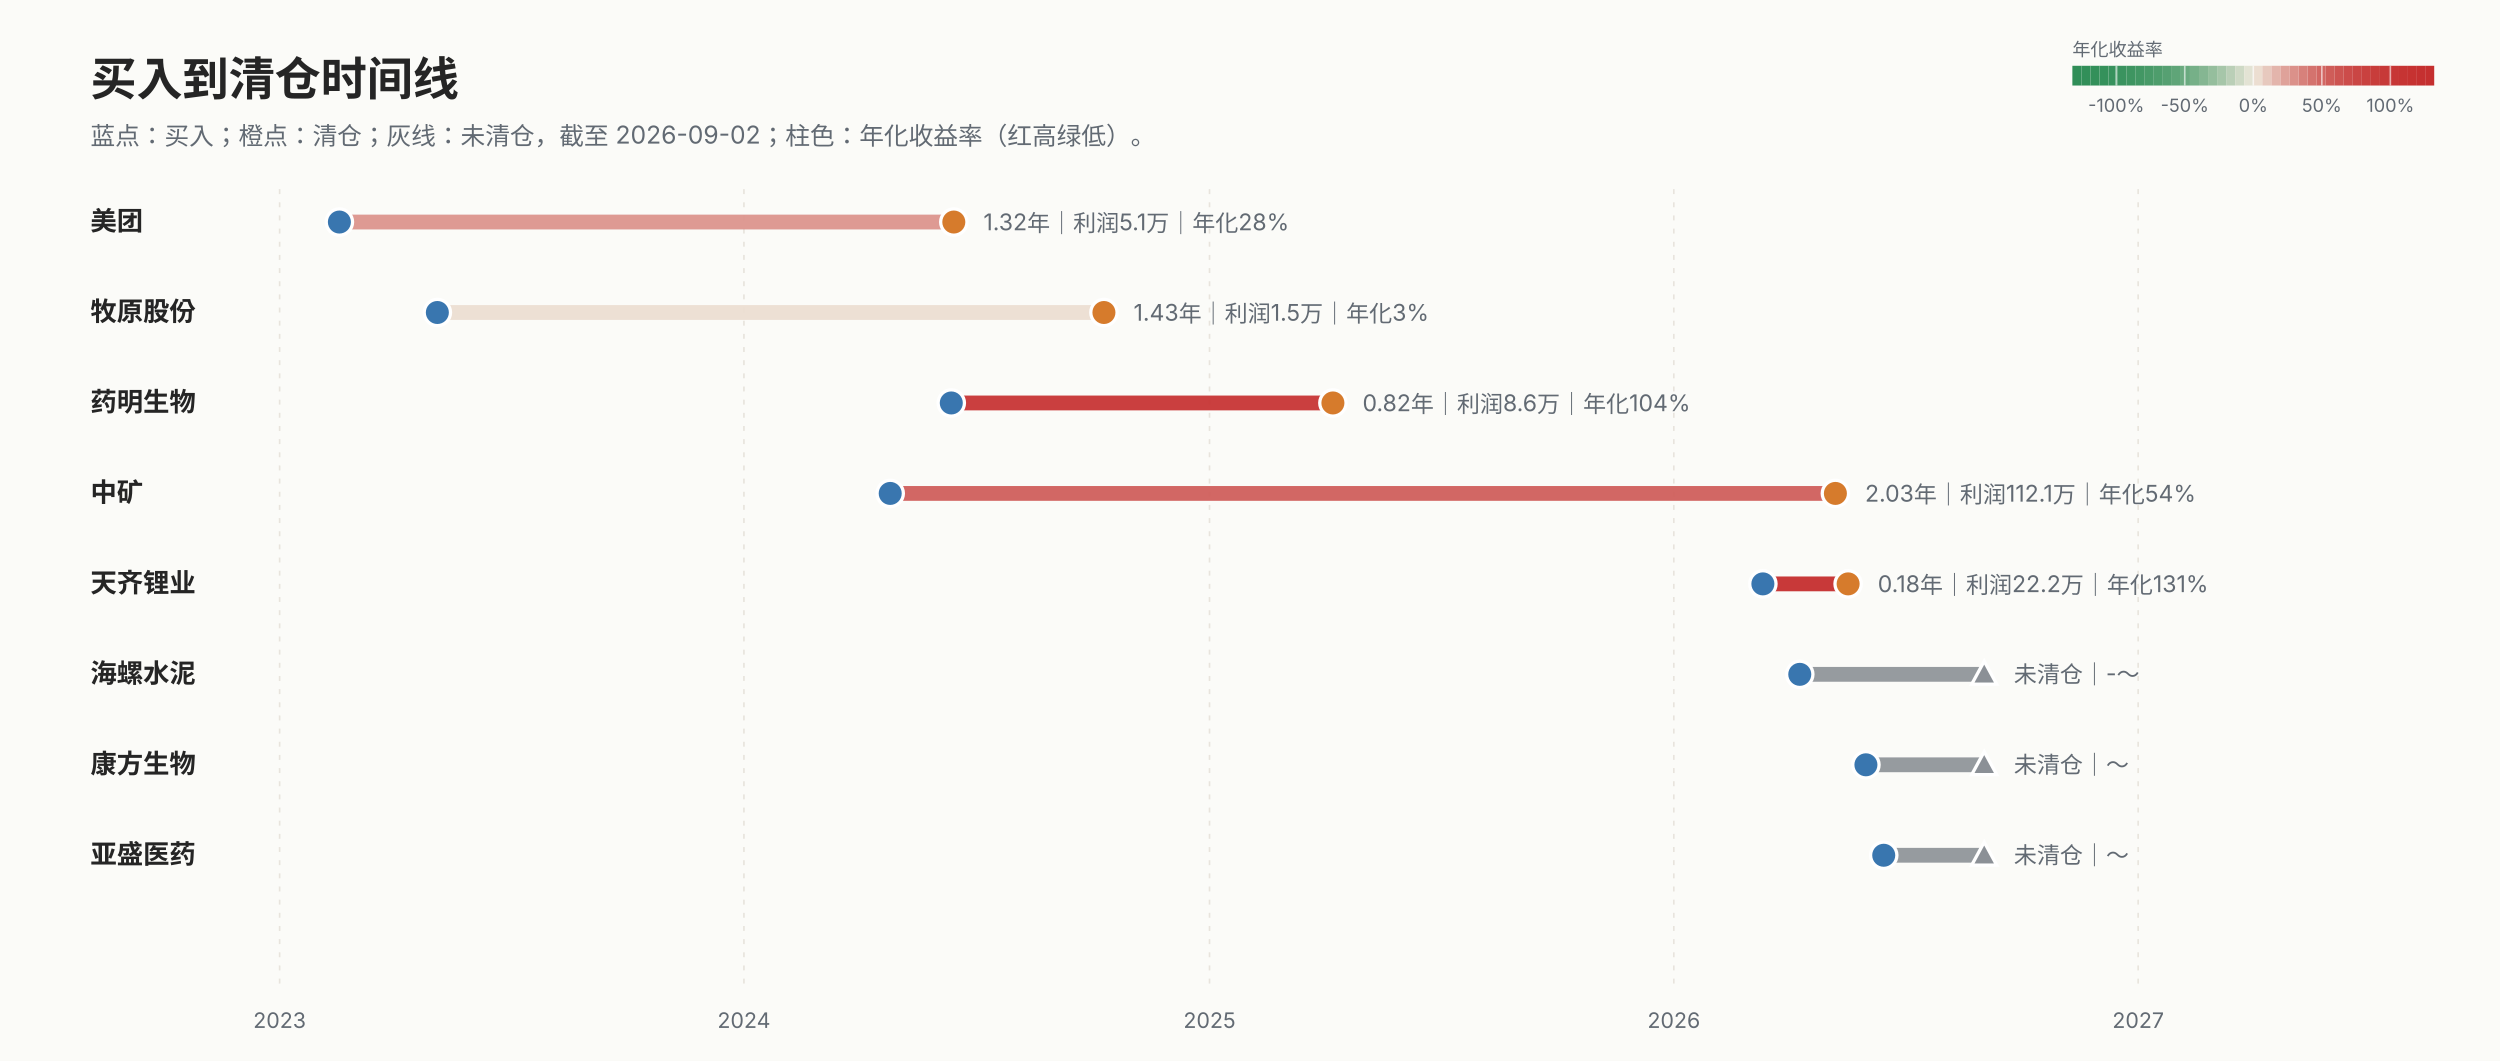
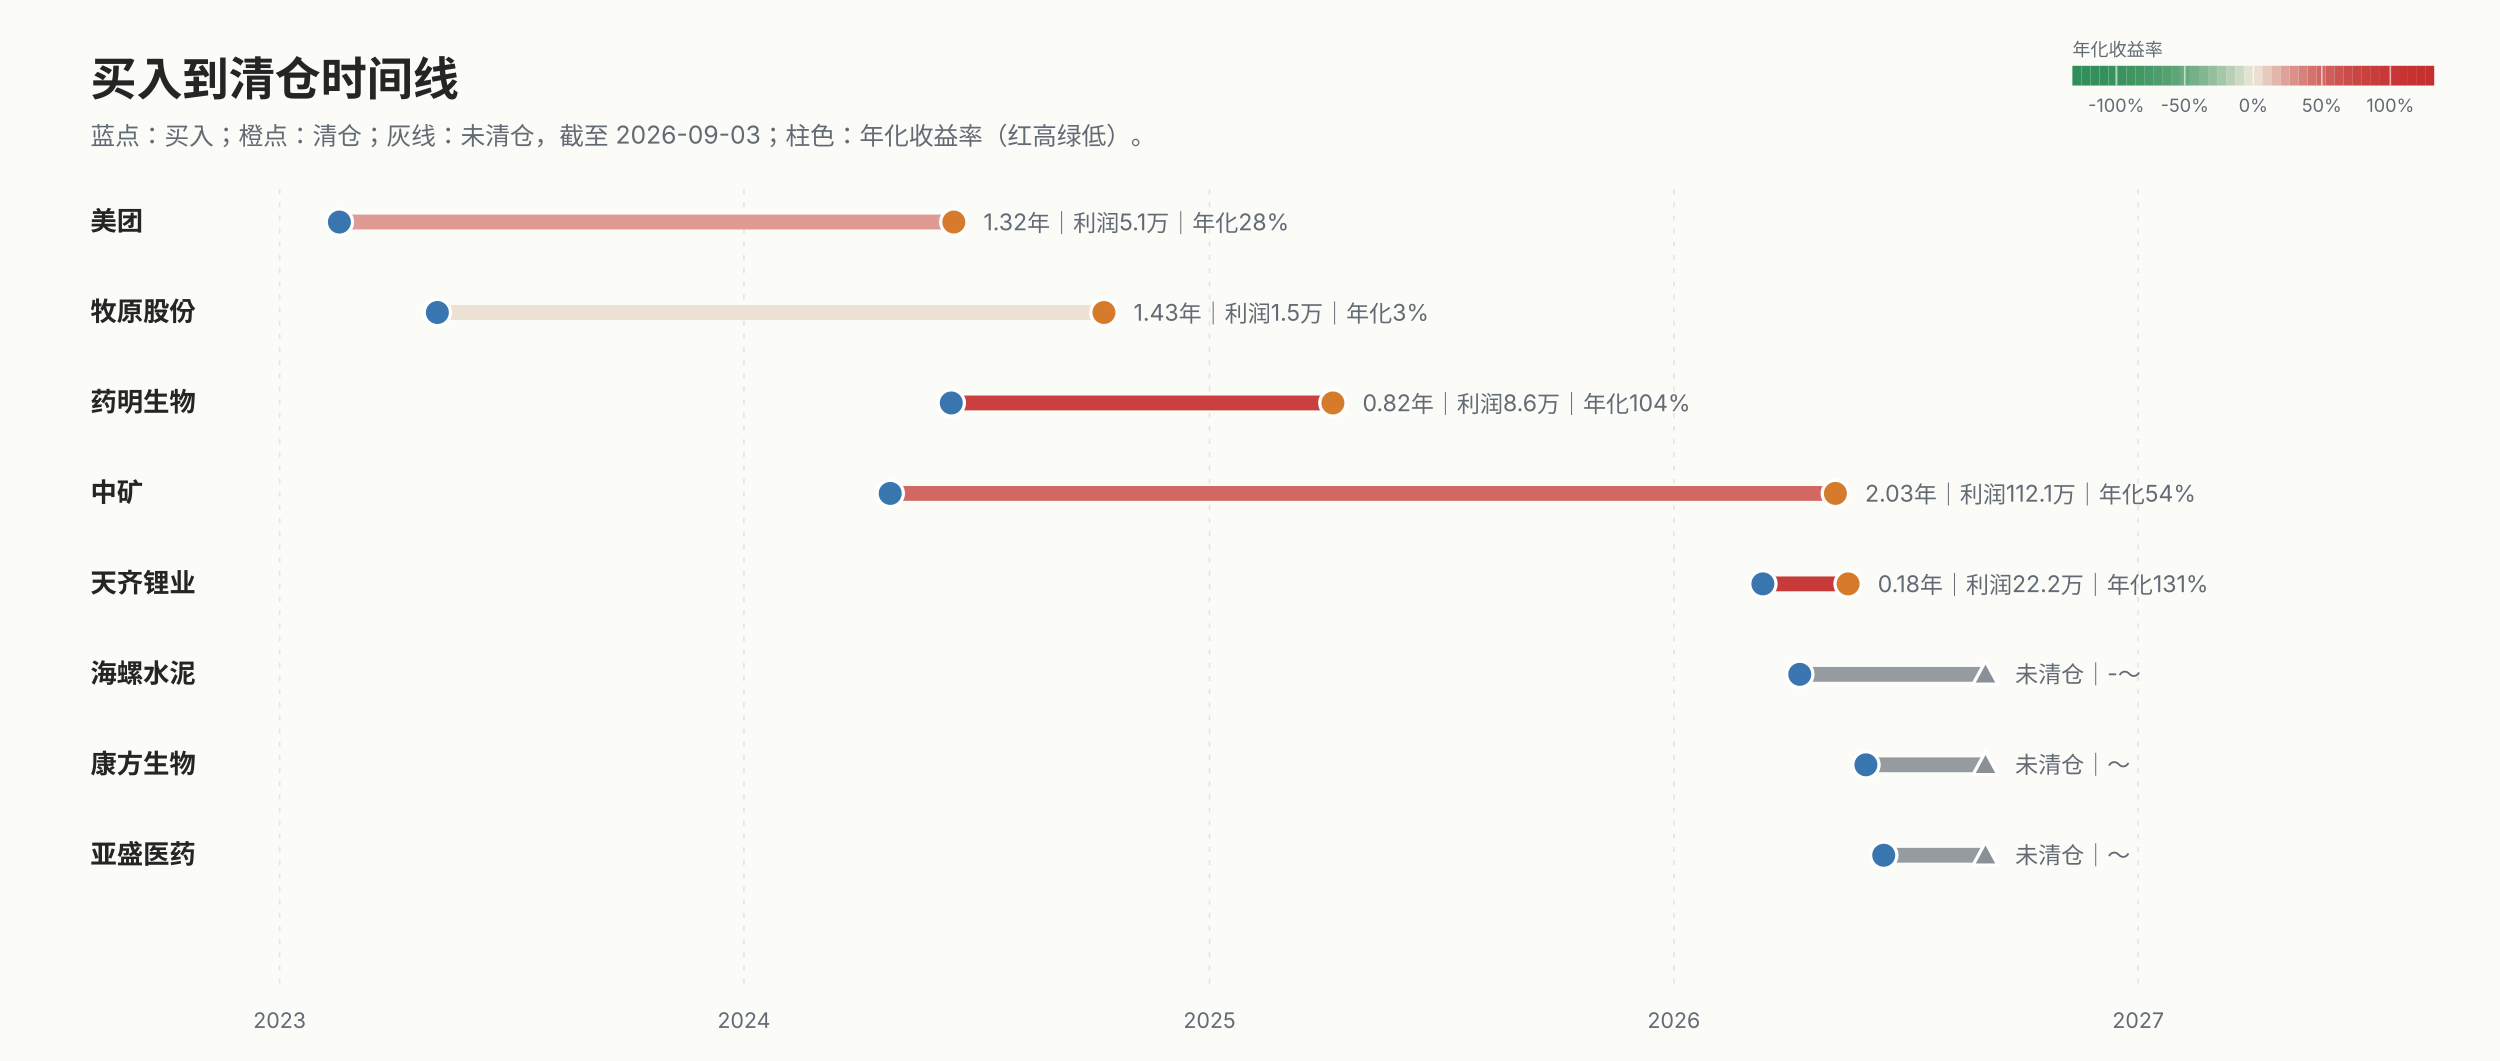
<svg xmlns="http://www.w3.org/2000/svg" width="1520" height="645" viewBox="0 0 1520 645" role="img" aria-label="买入到清仓时间线">
  <rect width="100%" height="100%" fill="#fbfbf8" />
  <style>text{font-family:"Inter","Noto Sans SC","PingFang SC","Microsoft YaHei",Arial,sans-serif;}</style>
  <text x="55" y="58" font-size="28" font-weight="700" fill="#252525">买入到清仓时间线</text>
  <g>
    <rect x="1260.00" y="40" width="5.50" height="12" fill="#308e58" />
    <rect x="1265.50" y="40" width="5.50" height="12" fill="#328f59" />
    <rect x="1271.00" y="40" width="5.50" height="12" fill="#33905a" />
    <rect x="1276.50" y="40" width="5.50" height="12" fill="#35915b" />
    <rect x="1282.00" y="40" width="5.50" height="12" fill="#37925d" />
    <rect x="1287.50" y="40" width="5.50" height="12" fill="#3a935f" />
    <rect x="1293.00" y="40" width="5.50" height="12" fill="#3e9561" />
    <rect x="1298.50" y="40" width="5.50" height="12" fill="#429764" />
    <rect x="1304.00" y="40" width="5.50" height="12" fill="#489a68" />
    <rect x="1309.50" y="40" width="5.50" height="12" fill="#4e9d6c" />
    <rect x="1315.00" y="40" width="5.50" height="12" fill="#56a072" />
    <rect x="1320.50" y="40" width="5.50" height="12" fill="#5fa578" />
    <rect x="1326.00" y="40" width="5.50" height="12" fill="#6aaa7f" />
    <rect x="1331.50" y="40" width="5.50" height="12" fill="#76b088" />
    <rect x="1337.00" y="40" width="5.50" height="12" fill="#85b692" />
    <rect x="1342.50" y="40" width="5.50" height="12" fill="#95be9d" />
    <rect x="1348.00" y="40" width="5.50" height="12" fill="#a6c6a9" />
    <rect x="1353.50" y="40" width="5.50" height="12" fill="#bacfb7" />
    <rect x="1359.00" y="40" width="5.50" height="12" fill="#ced9c5" />
    <rect x="1364.50" y="40" width="5.50" height="12" fill="#e3e3d4" />
    <rect x="1370.00" y="40" width="5.50" height="12" fill="#ecded1" />
    <rect x="1375.50" y="40" width="5.50" height="12" fill="#e7c9be" />
    <rect x="1381.00" y="40" width="5.50" height="12" fill="#e3b5ac" />
    <rect x="1386.50" y="40" width="5.50" height="12" fill="#dfa29a" />
    <rect x="1392.00" y="40" width="5.50" height="12" fill="#db918a" />
    <rect x="1397.50" y="40" width="5.50" height="12" fill="#d7817b" />
    <rect x="1403.00" y="40" width="5.50" height="12" fill="#d4736e" />
    <rect x="1408.50" y="40" width="5.50" height="12" fill="#d26763" />
    <rect x="1414.00" y="40" width="5.50" height="12" fill="#cf5d59" />
    <rect x="1419.50" y="40" width="5.50" height="12" fill="#cd5451" />
    <rect x="1425.00" y="40" width="5.50" height="12" fill="#cc4c4a" />
    <rect x="1430.50" y="40" width="5.50" height="12" fill="#ca4644" />
    <rect x="1436.00" y="40" width="5.50" height="12" fill="#c9413f" />
    <rect x="1441.50" y="40" width="5.50" height="12" fill="#c83d3b" />
    <rect x="1447.00" y="40" width="5.50" height="12" fill="#c73938" />
    <rect x="1452.50" y="40" width="5.50" height="12" fill="#c73635" />
    <rect x="1458.00" y="40" width="5.50" height="12" fill="#c63433" />
    <rect x="1463.50" y="40" width="5.50" height="12" fill="#c63231" />
    <rect x="1469.00" y="40" width="5.50" height="12" fill="#c53030" />
    <rect x="1474.50" y="40" width="5.50" height="12" fill="#c52f2f" />
    <line x1="1286.67" y1="40" x2="1286.67" y2="52" stroke="#fff" stroke-width="1" opacity=".6" />
    <text x="1286.67" y="68" font-size="11" fill="#626a73" text-anchor="middle">-100%</text>
    <line x1="1328.33" y1="40" x2="1328.33" y2="52" stroke="#fff" stroke-width="1" opacity=".6" />
    <text x="1328.33" y="68" font-size="11" fill="#626a73" text-anchor="middle">-50%</text>
    <line x1="1370.00" y1="40" x2="1370.00" y2="52" stroke="#fff" stroke-width="1" opacity=".6" />
    <text x="1370.00" y="68" font-size="11" fill="#626a73" text-anchor="middle">0%</text>
    <line x1="1411.67" y1="40" x2="1411.67" y2="52" stroke="#fff" stroke-width="1" opacity=".6" />
    <text x="1411.67" y="68" font-size="11" fill="#626a73" text-anchor="middle">50%</text>
    <line x1="1453.33" y1="40" x2="1453.33" y2="52" stroke="#fff" stroke-width="1" opacity=".6" />
    <text x="1453.33" y="68" font-size="11" fill="#626a73" text-anchor="middle">100%</text>
    <text x="1260" y="34" font-size="11" fill="#626a73">年化收益率</text>
  </g>
-   <text x="55" y="88" font-size="15" fill="#626a73">蓝点：买入；橙点：清仓；灰线：未清仓，截至 2026-09-02；柱色：年化收益率（红高绿低）。</text>
+   <text x="55" y="88" font-size="15" fill="#626a73">蓝点：买入；橙点：清仓；灰线：未清仓，截至 2026-09-03；柱色：年化收益率（红高绿低）。</text>
  <line x1="170.00" y1="115" x2="170.00" y2="600" stroke="#ddd7ce" opacity=".65" stroke-dasharray="3 5" />
  <text x="170.00" y="625" font-size="13" fill="#626a73" text-anchor="middle">2023</text>
  <line x1="452.31" y1="115" x2="452.31" y2="600" stroke="#ddd7ce" opacity=".65" stroke-dasharray="3 5" />
  <text x="452.31" y="625" font-size="13" fill="#626a73" text-anchor="middle">2024</text>
  <line x1="735.39" y1="115" x2="735.39" y2="600" stroke="#ddd7ce" opacity=".65" stroke-dasharray="3 5" />
  <text x="735.39" y="625" font-size="13" fill="#626a73" text-anchor="middle">2025</text>
  <line x1="1017.69" y1="115" x2="1017.69" y2="600" stroke="#ddd7ce" opacity=".65" stroke-dasharray="3 5" />
  <text x="1017.69" y="625" font-size="13" fill="#626a73" text-anchor="middle">2026</text>
  <line x1="1300.00" y1="115" x2="1300.00" y2="600" stroke="#ddd7ce" opacity=".65" stroke-dasharray="3 5" />
  <text x="1300.00" y="625" font-size="13" fill="#626a73" text-anchor="middle">2027</text>
  <text x="55" y="140" font-size="16" font-weight="700" fill="#252525">美团</text>
  <line x1="206.35" y1="135" x2="579.92" y2="135" stroke="#dc958e" stroke-width="9" opacity=".95" />
  <circle cx="579.92" cy="135" r="8" fill="#d67b2c" stroke="#fff" stroke-width="2" />
  <circle cx="206.35" cy="135" r="8" fill="#3976af" stroke="#fff" stroke-width="2" />
  <text x="597.92" y="140" font-size="14" fill="#626a73">1.32年｜利润5.1万｜年化28%</text>
  <text x="55" y="195" font-size="16" font-weight="700" fill="#252525">牧原股份</text>
  <line x1="265.91" y1="190" x2="671.19" y2="190" stroke="#ecded2" stroke-width="9" opacity=".95" />
  <circle cx="671.19" cy="190" r="8" fill="#d67b2c" stroke="#fff" stroke-width="2" />
  <circle cx="265.91" cy="190" r="8" fill="#3976af" stroke="#fff" stroke-width="2" />
  <text x="689.19" y="195" font-size="14" fill="#626a73">1.43年｜利润1.5万｜年化3%</text>
  <text x="55" y="250" font-size="16" font-weight="700" fill="#252525">药明生物</text>
  <line x1="578.38" y1="245" x2="810.41" y2="245" stroke="#c73535" stroke-width="9" opacity=".95" />
  <circle cx="810.41" cy="245" r="8" fill="#d67b2c" stroke="#fff" stroke-width="2" />
  <circle cx="578.38" cy="245" r="8" fill="#3976af" stroke="#fff" stroke-width="2" />
  <text x="828.41" y="250" font-size="14" fill="#626a73">0.82年｜利润8.6万｜年化104%</text>
  <text x="55" y="305" font-size="16" font-weight="700" fill="#252525">中矿</text>
  <line x1="541.25" y1="300" x2="1115.92" y2="300" stroke="#d0605c" stroke-width="9" opacity=".95" />
  <circle cx="1115.92" cy="300" r="8" fill="#d67b2c" stroke="#fff" stroke-width="2" />
  <circle cx="541.25" cy="300" r="8" fill="#3976af" stroke="#fff" stroke-width="2" />
  <text x="1133.92" y="305" font-size="14" fill="#626a73">2.03年｜利润112.1万｜年化54%</text>
  <text x="55" y="360" font-size="16" font-weight="700" fill="#252525">天齐锂业</text>
  <line x1="1071.83" y1="355" x2="1123.66" y2="355" stroke="#c52f2f" stroke-width="9" opacity=".95" />
  <circle cx="1123.66" cy="355" r="8" fill="#d67b2c" stroke="#fff" stroke-width="2" />
  <circle cx="1071.83" cy="355" r="8" fill="#3976af" stroke="#fff" stroke-width="2" />
  <text x="1141.66" y="360" font-size="14" fill="#626a73">0.18年｜利润22.2万｜年化131%</text>
  <text x="55" y="415" font-size="16" font-weight="700" fill="#252525">海螺水泥</text>
-   <line x1="1094.26" y1="410" x2="1206.41" y2="410" stroke="#8b9096" stroke-width="9" opacity=".9" />
-   <polygon points="1206.41,402 1198.81,416 1214.01,416" fill="#8b9096" stroke="#fff" stroke-width="2" />
+   <line x1="1094.26" y1="410" x2="1207.19" y2="410" stroke="#8b9096" stroke-width="9" opacity=".9" />
+   <polygon points="1207.19,402 1199.59,416 1214.79,416" fill="#8b9096" stroke="#fff" stroke-width="2" />
  <circle cx="1094.26" cy="410" r="8" fill="#3976af" stroke="#fff" stroke-width="2" />
-   <text x="1224.41" y="415" font-size="14" fill="#626a73">未清仓｜-～</text>
+   <text x="1225.19" y="415" font-size="14" fill="#626a73">未清仓｜-～</text>
  <text x="55" y="470" font-size="16" font-weight="700" fill="#252525">康方生物</text>
-   <line x1="1134.48" y1="465" x2="1206.41" y2="465" stroke="#8b9096" stroke-width="9" opacity=".9" />
-   <polygon points="1206.41,457 1198.81,471 1214.01,471" fill="#8b9096" stroke="#fff" stroke-width="2" />
+   <line x1="1134.48" y1="465" x2="1207.19" y2="465" stroke="#8b9096" stroke-width="9" opacity=".9" />
+   <polygon points="1207.19,457 1199.59,471 1214.79,471" fill="#8b9096" stroke="#fff" stroke-width="2" />
  <circle cx="1134.48" cy="465" r="8" fill="#3976af" stroke="#fff" stroke-width="2" />
-   <text x="1224.41" y="470" font-size="14" fill="#626a73">未清仓｜～</text>
+   <text x="1225.19" y="470" font-size="14" fill="#626a73">未清仓｜～</text>
  <text x="55" y="525" font-size="16" font-weight="700" fill="#252525">亚盛医药</text>
-   <line x1="1145.31" y1="520" x2="1206.41" y2="520" stroke="#8b9096" stroke-width="9" opacity=".9" />
-   <polygon points="1206.41,512 1198.81,526 1214.01,526" fill="#8b9096" stroke="#fff" stroke-width="2" />
+   <line x1="1145.31" y1="520" x2="1207.19" y2="520" stroke="#8b9096" stroke-width="9" opacity=".9" />
+   <polygon points="1207.19,512 1199.59,526 1214.79,526" fill="#8b9096" stroke="#fff" stroke-width="2" />
  <circle cx="1145.31" cy="520" r="8" fill="#3976af" stroke="#fff" stroke-width="2" />
-   <text x="1224.41" y="525" font-size="14" fill="#626a73">未清仓｜～</text>
+   <text x="1225.19" y="525" font-size="14" fill="#626a73">未清仓｜～</text>
</svg>
